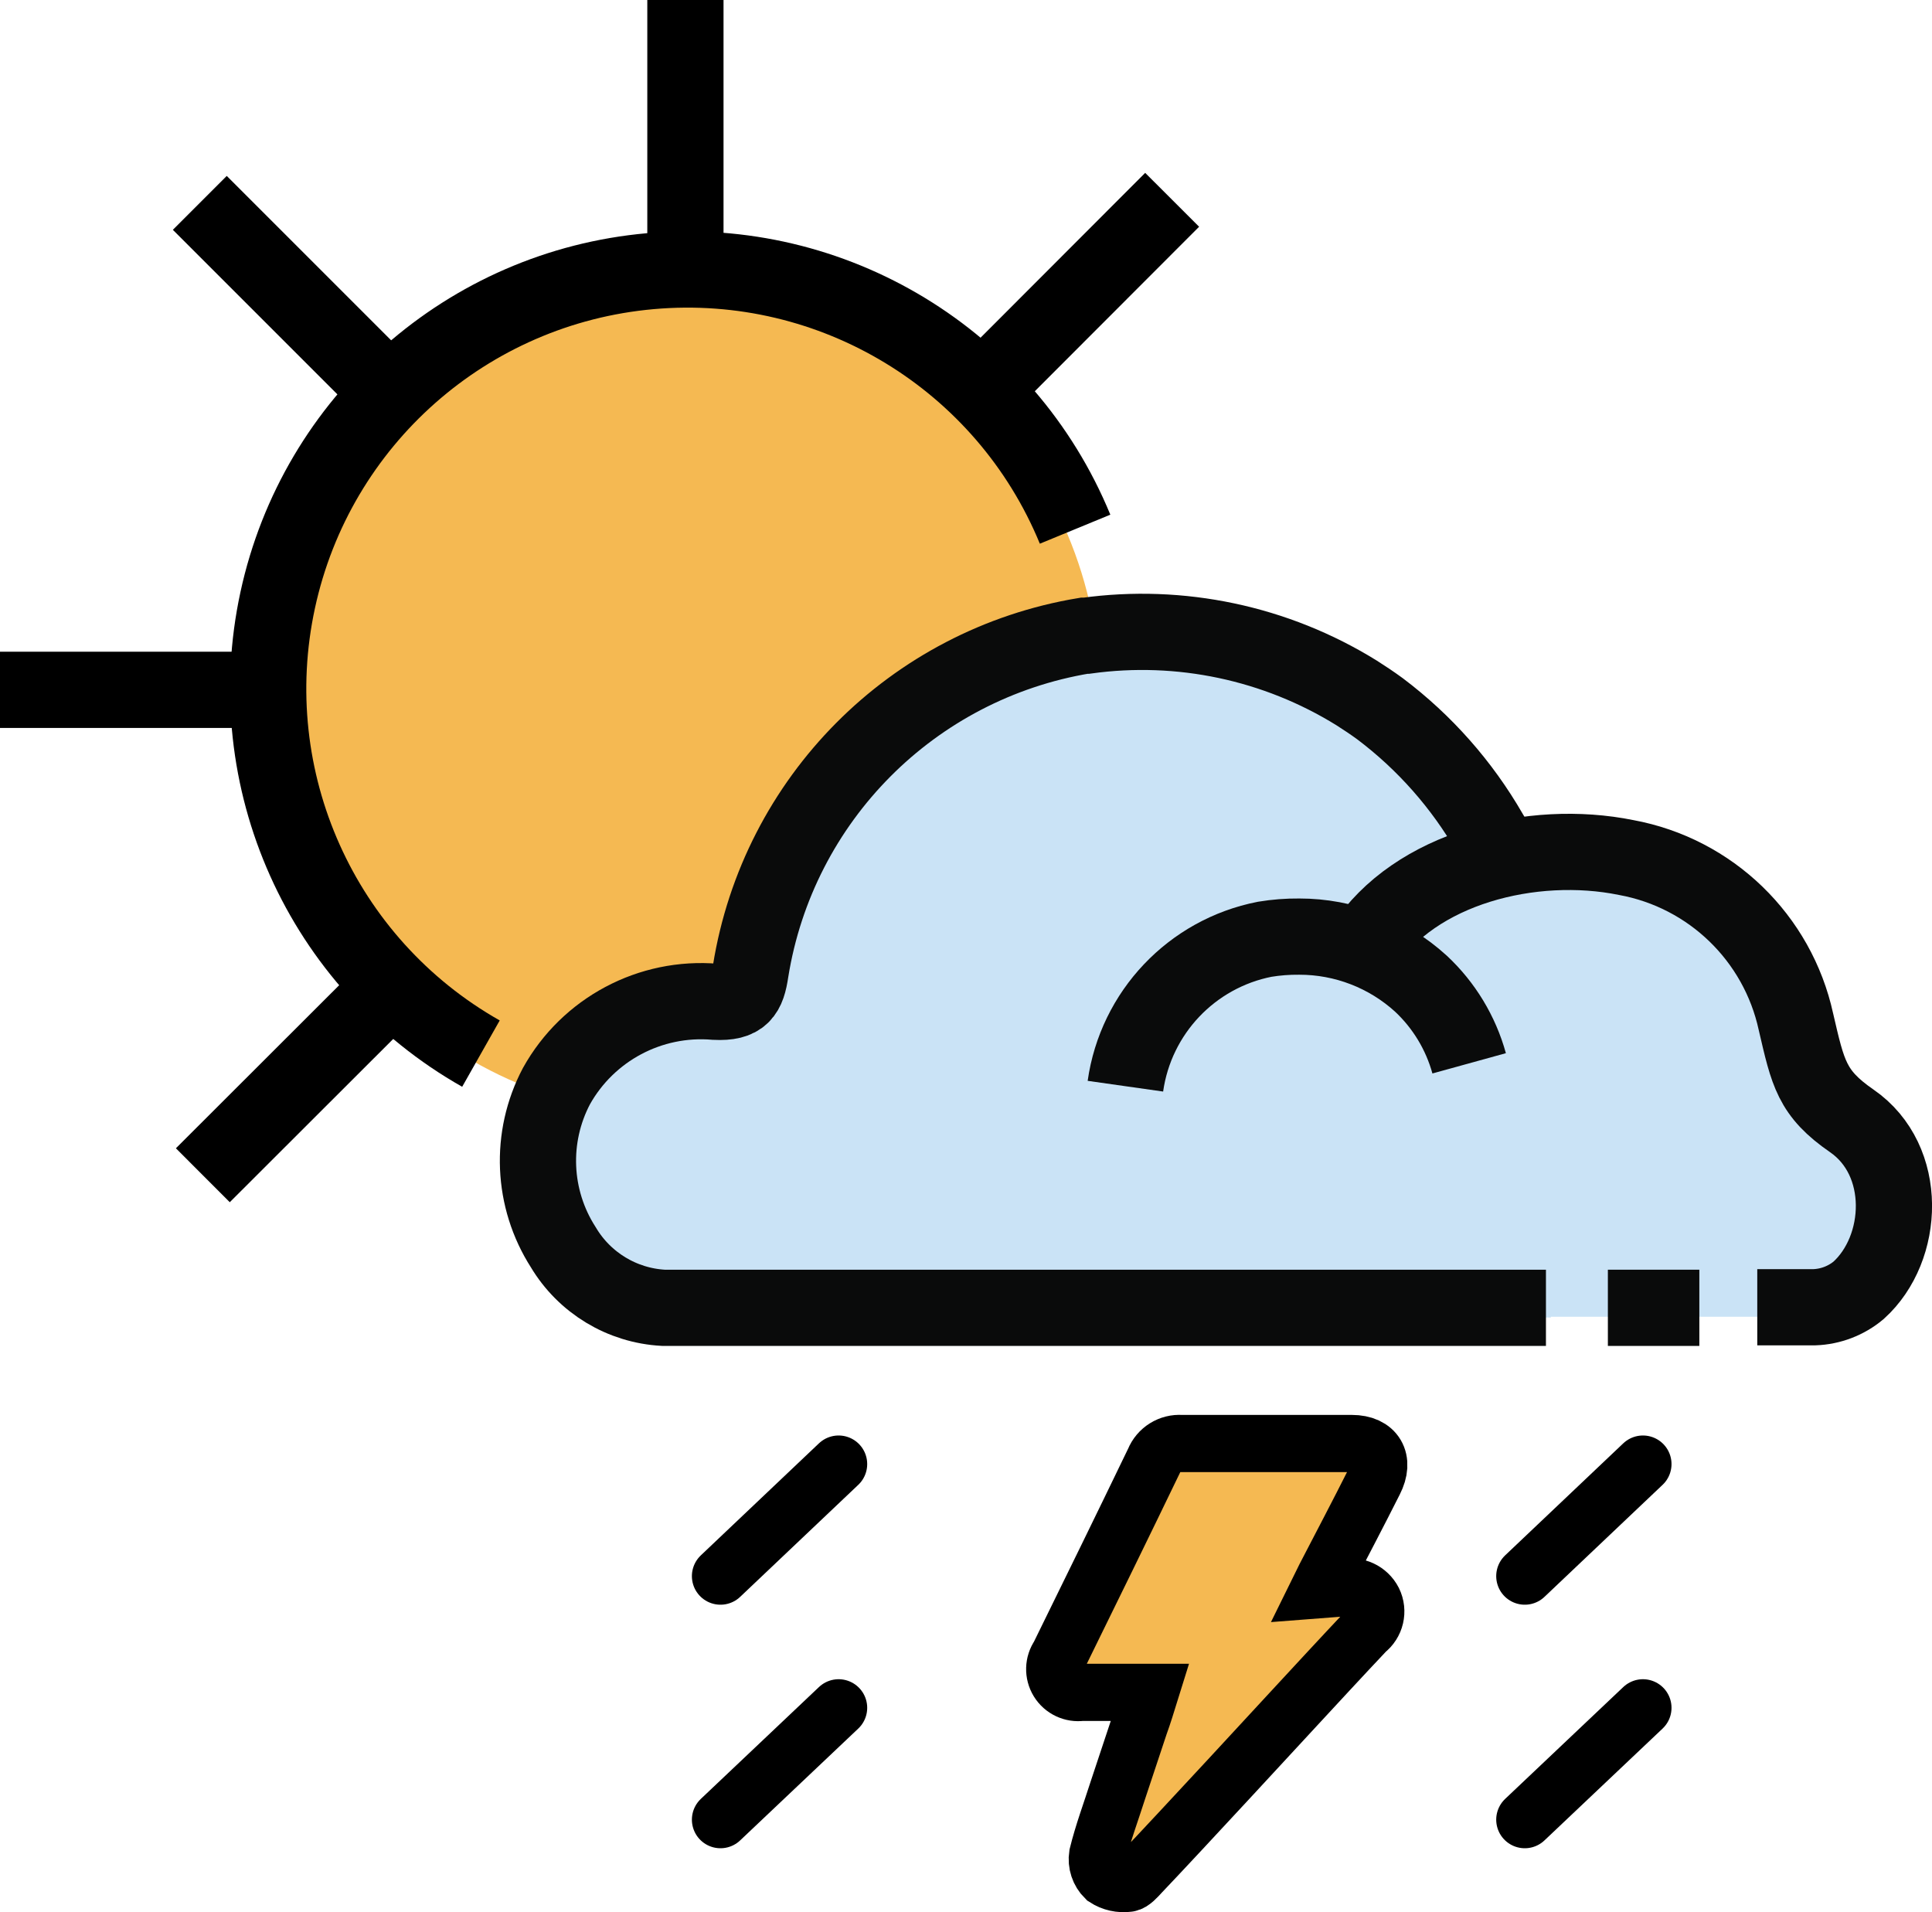
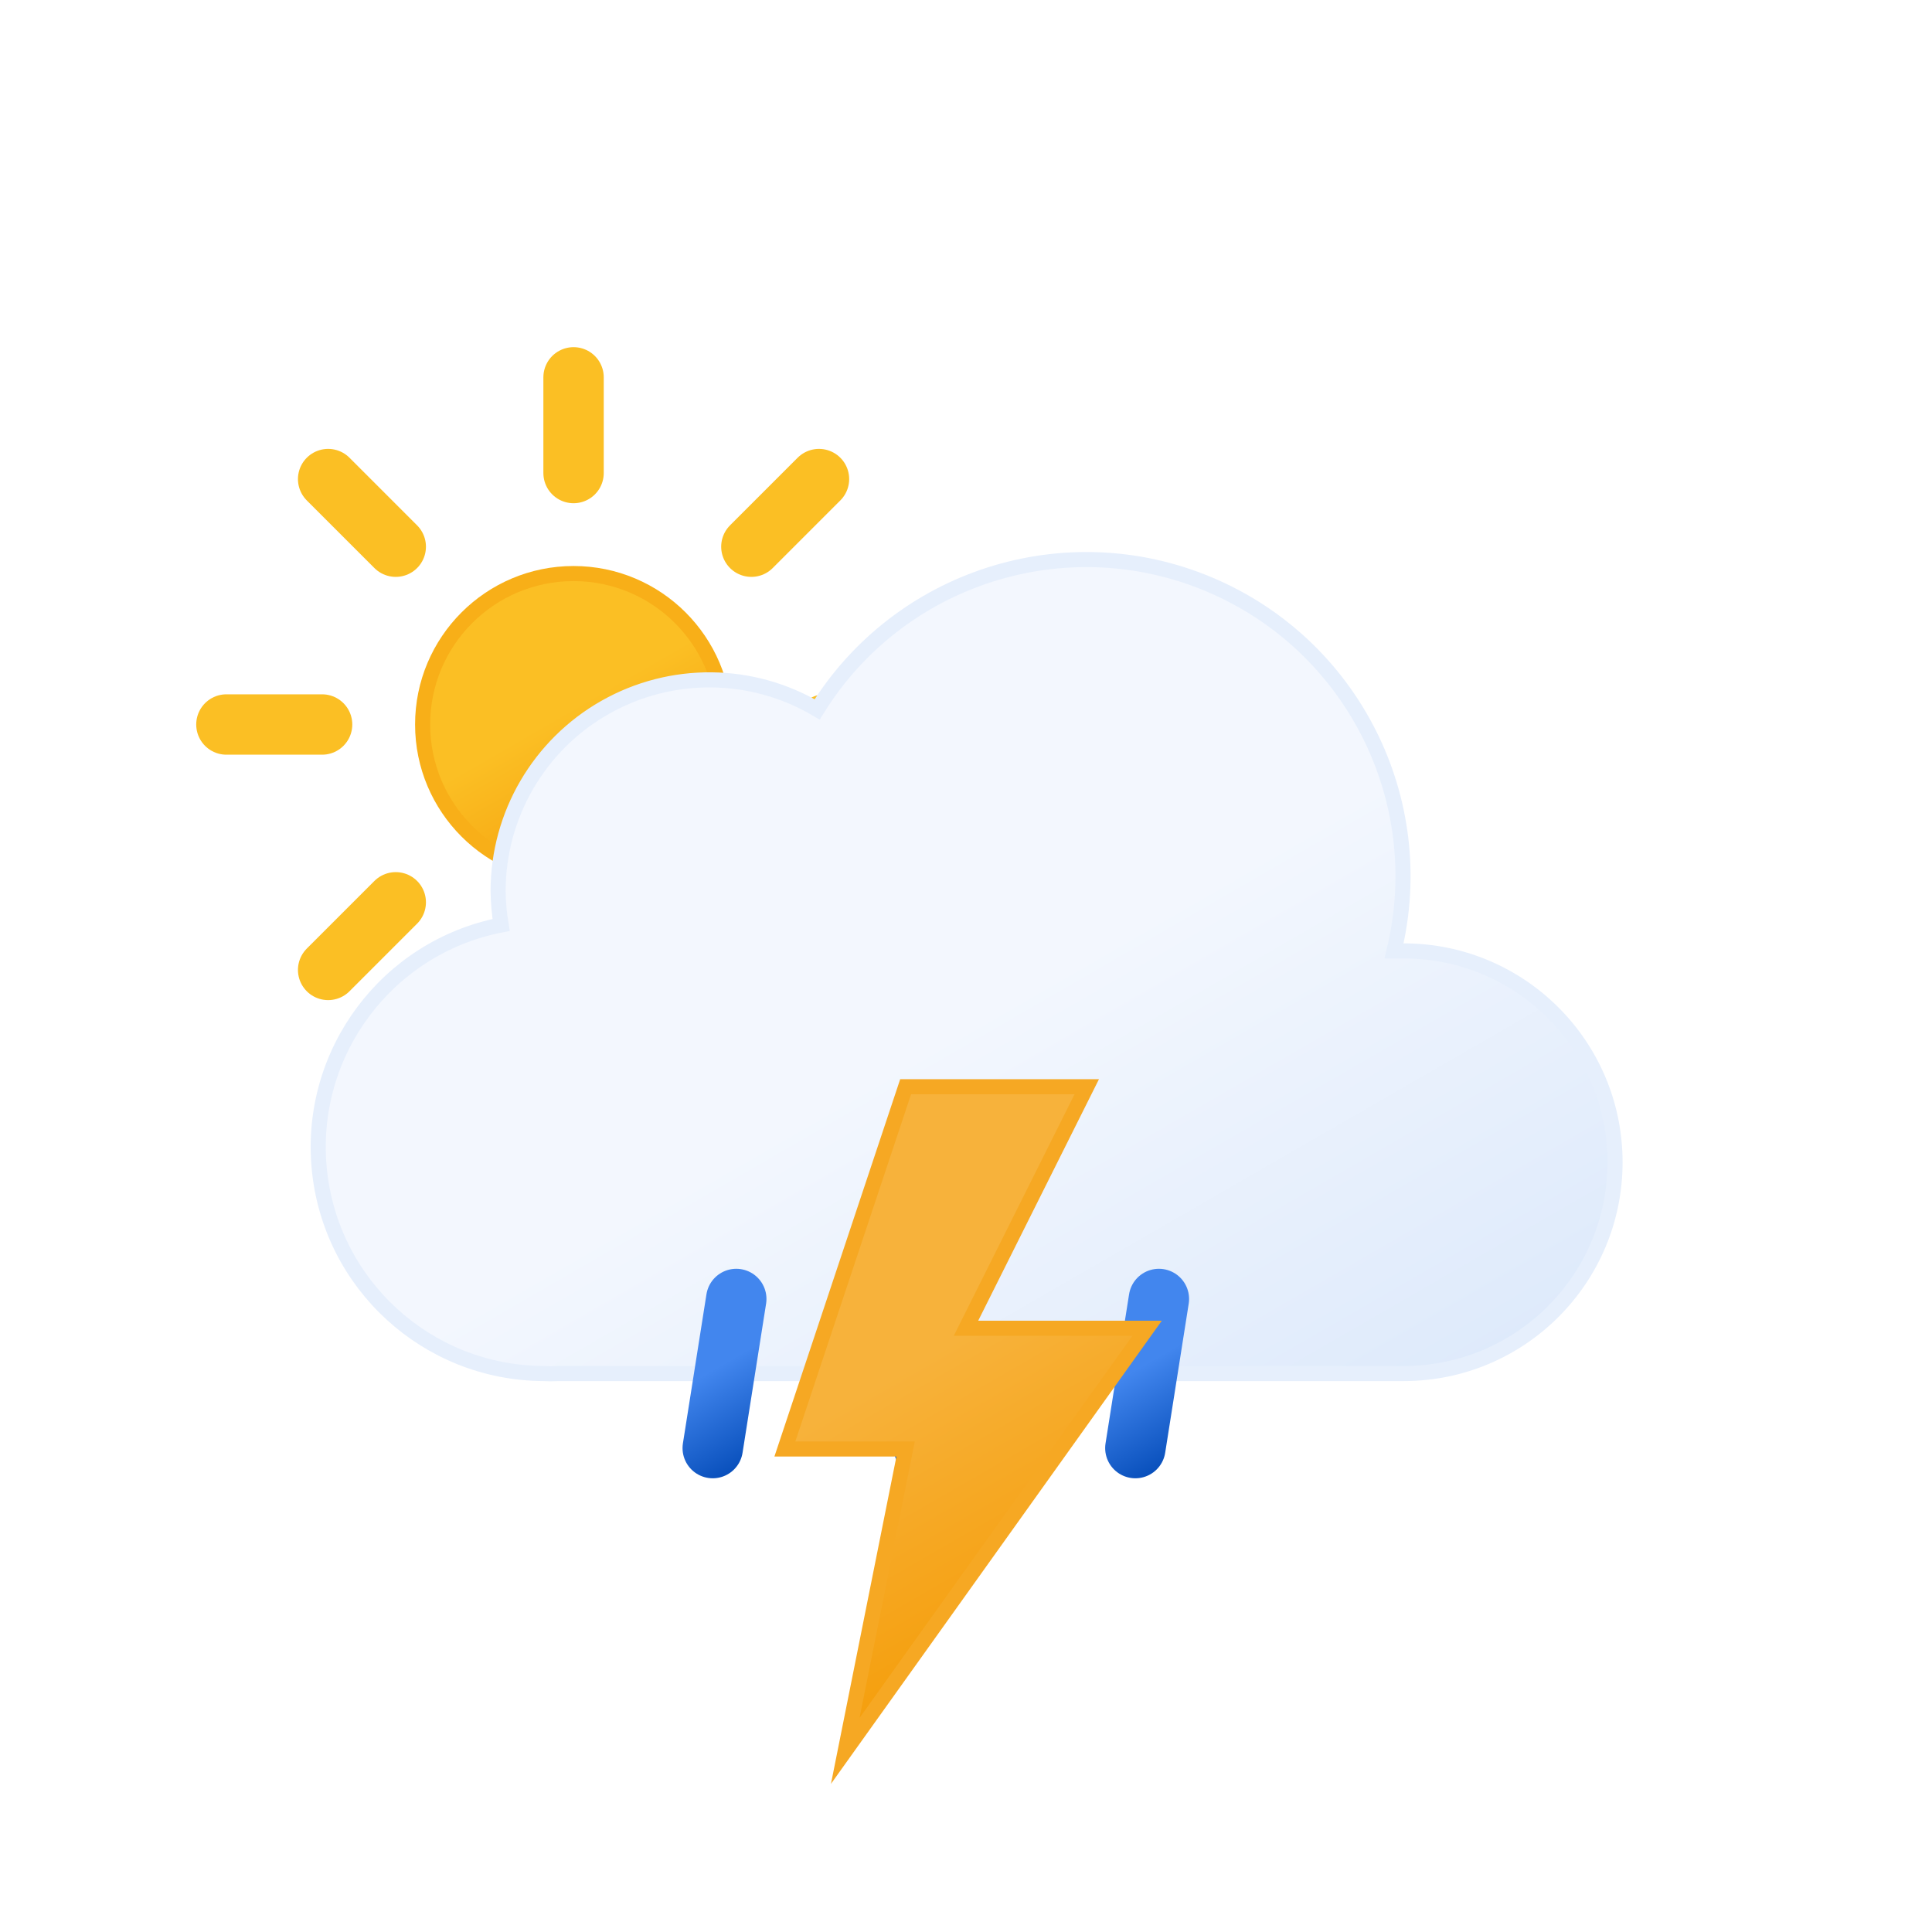
- <svg xmlns="http://www.w3.org/2000/svg" viewBox="0 0 101.39 100.33">
+ <svg xmlns="http://www.w3.org/2000/svg" xmlns:xlink="http://www.w3.org/1999/xlink" viewBox="0 0 64 64">
  <defs>
-     <style>.cls-1{fill:#f5b952;}.cls-2{fill:#cae3f6;}.cls-3,.cls-4,.cls-5,.cls-6,.cls-7{fill:none;stroke-miterlimit:10;}.cls-3,.cls-4,.cls-5,.cls-6{stroke:#000;}.cls-3,.cls-4{stroke-width:3px;}.cls-4{stroke-linecap:round;}.cls-5,.cls-6,.cls-7{stroke-width:4px;}.cls-6{stroke-linecap:square;}.cls-7{stroke:#0a0b0b;}</style>
+     <linearGradient id="a" x1="16.5" y1="19.67" x2="21.5" y2="28.33" gradientUnits="userSpaceOnUse">
+       <stop offset="0" stop-color="#fbbf24" />
+       <stop offset="0.45" stop-color="#fbbf24" />
+       <stop offset="1" stop-color="#f59e0b" />
+     </linearGradient>
+     <linearGradient id="b" x1="22.56" y1="21.96" x2="39.2" y2="50.8" gradientUnits="userSpaceOnUse">
+       <stop offset="0" stop-color="#f3f7fe" />
+       <stop offset="0.45" stop-color="#f3f7fe" />
+       <stop offset="1" stop-color="#deeafb" />
+     </linearGradient>
+     <linearGradient id="c" x1="22.53" y1="42.95" x2="25.47" y2="48.05" gradientUnits="userSpaceOnUse">
+       <stop offset="0" stop-color="#4286ee" />
+       <stop offset="0.45" stop-color="#4286ee" />
+       <stop offset="1" stop-color="#0950bc" />
+     </linearGradient>
+     <linearGradient id="d" x1="29.53" y1="42.95" x2="32.47" y2="48.05" xlink:href="#c" />
+     <linearGradient id="e" x1="36.53" y1="42.95" x2="39.47" y2="48.05" xlink:href="#c" />
+     <linearGradient id="f" x1="26.74" y1="37.88" x2="35.76" y2="53.52" gradientUnits="userSpaceOnUse">
+       <stop offset="0" stop-color="#f7b23b" />
+       <stop offset="0.45" stop-color="#f7b23b" />
+       <stop offset="1" stop-color="#f59e0b" />
+     </linearGradient>
  </defs>
-   <g id="Layer_2" data-name="Layer 2">
-     <g id="Layer_1-2" data-name="Layer 1">
-       <path class="cls-1" d="M59.25,98.43c1.92-2,7.83-8.42,7.83-8.42h0c1.36-1.47,2.67-2.89,4-4.3a1.29,1.29,0,0,0,.39-1.57A1.34,1.34,0,0,0,70,83.45c-.43,0-.86.07-1.38.11.14-.28.23-.48.33-.67l2.59-5c.58-1.13.06-2-1.18-2-3,0-6,0-8.95,0a1.41,1.41,0,0,0-1.42.89c-1.66,3.41-3.33,6.83-5,10.24A1.24,1.24,0,0,0,56.17,89h3.6c-.19.61-.35,1.17-.56,1.72L58.11,94c-.4,1.22-.82,2.34-1.1,3.48a1.44,1.44,0,0,0,.34,1.17,1.77,1.77,0,0,0,1.2.27C58.8,98.94,59.05,98.65,59.25,98.43Z" />
-       <path class="cls-1" d="M35.74,14.58a22,22,0,1,0,22,22A22,22,0,0,0,35.74,14.58Z" />
-       <path class="cls-2" d="M81.39,69.14H35a6.57,6.57,0,0,1-5.27-3.24,8.54,8.54,0,0,1,8-13.12c1.4.07,1.69-.45,1.86-1.63A21.44,21.44,0,0,1,57.12,33.3l.11,0a21,21,0,0,1,14.2,3.06c.42.25.83.54,1.25.85a22.12,22.12,0,0,1,5.75,6.61L79.1,45" />
-       <path class="cls-2" d="M59.29,57.27a9.25,9.25,0,0,1,7.32-7.84,10.54,10.54,0,0,1,1.81-.14,9.41,9.41,0,0,1,6.4,2.51,9.11,9.11,0,0,1,2.53,4.3" />
-       <path class="cls-2" d="M71.81,49.87c2.69-4.2,8.86-5.74,13.79-4.71a11.26,11.26,0,0,1,8.92,8.75c.63,2.76.83,3.81,2.93,5.29,3,2.1,2.78,6.8.36,9a3.78,3.78,0,0,1-2.32.9h-16" />
-       <line class="cls-2" x1="84.64" y1="69.13" x2="89.44" y2="69.13" />
-       <path class="cls-3" d="M59.87,98.3c1.91-2,7.83-8.42,7.83-8.42h0c1.36-1.47,2.67-2.89,4-4.3A1.28,1.28,0,0,0,72.07,84a1.33,1.33,0,0,0-1.48-.69c-.43.05-.87.07-1.38.11l.33-.67c.86-1.66,1.73-3.31,2.58-5,.58-1.13.07-2-1.18-2-3,0-6,0-8.94,0a1.43,1.43,0,0,0-1.43.89c-1.65,3.42-3.32,6.83-5,10.25a1.23,1.23,0,0,0,1.18,1.92h3.61c-.19.61-.36,1.17-.56,1.72l-1.11,3.34c-.39,1.22-.81,2.34-1.09,3.48A1.4,1.4,0,0,0,58,98.56a1.79,1.79,0,0,0,1.21.27C59.41,98.81,59.67,98.52,59.87,98.3Z" />
-       <line class="cls-4" x1="86.22" y1="89.62" x2="80.02" y2="95.49" />
-       <line class="cls-4" x1="44.01" y1="89.62" x2="37.81" y2="95.49" />
-       <line class="cls-4" x1="86.22" y1="76.83" x2="80.02" y2="82.71" />
-       <line class="cls-4" x1="44.01" y1="76.83" x2="37.81" y2="82.71" />
-       <path class="cls-5" d="M56.42,27.77A22,22,0,1,0,25.24,55.29" />
-       <line class="cls-6" x1="35.97" y1="14.01" x2="35.97" y2="2" />
-       <line class="cls-6" x1="14.01" y1="36.2" x2="2" y2="36.2" />
-       <line class="cls-6" x1="20.4" y1="20.56" x2="11.9" y2="12.06" />
-       <line class="cls-6" x1="51.61" y1="20.4" x2="60.1" y2="11.9" />
-       <line class="cls-6" x1="20.56" y1="51.77" x2="12.06" y2="60.26" />
-       <path class="cls-7" d="M81.13,68.63H34.82a6.53,6.53,0,0,1-5.26-3.18A8.4,8.4,0,0,1,29.2,57a8.69,8.69,0,0,1,8.33-4.43c1.4.07,1.69-.44,1.86-1.6A21.26,21.26,0,0,1,56.9,33.36l.11,0a21.37,21.37,0,0,1,14.18,3c.41.26.83.54,1.24.84a21.74,21.74,0,0,1,5.75,6.51l.67,1.13" />
-       <path class="cls-7" d="M59.06,57a9.17,9.17,0,0,1,7.31-7.71,10.54,10.54,0,0,1,1.81-.14,9.47,9.47,0,0,1,6.39,2.47A9,9,0,0,1,77.1,55.8" />
-       <path class="cls-7" d="M71.57,49.67C74.25,45.54,80.41,44,85.34,45a11.19,11.19,0,0,1,8.91,8.62c.63,2.71.83,3.75,2.93,5.2,3,2.07,2.78,6.7.36,8.89a3.83,3.83,0,0,1-2.32.89h-3" />
-       <line class="cls-7" x1="84.38" y1="68.63" x2="89.18" y2="68.63" />
-     </g>
-   </g>
+   <circle cx="19" cy="24" r="5" stroke="#f8af18" stroke-miterlimit="10" stroke-width="0.5" fill="url(#a)" />
+   <path d="M19,15.67V12.5m0,23V32.33m5.89-14.22,2.24-2.24M10.87,32.13l2.24-2.24m0-11.78-2.24-2.24M27.13,32.13l-2.24-2.24M7.5,24h3.17M30.5,24H27.33" fill="none" stroke="#fbbf24" stroke-linecap="round" stroke-miterlimit="10" stroke-width="2">
+     <animateTransform attributeName="transform" type="rotate" values="0 19 24; 360 19 24" dur="45s" repeatCount="indefinite" />
+   </path>
+   <path d="M46.5,31.5l-.32,0a10.49,10.49,0,0,0-19.11-8,7,7,0,0,0-10.57,6,7.21,7.21,0,0,0,.1,1.14A7.5,7.5,0,0,0,18,45.5a4.19,4.19,0,0,0,.5,0v0h28a7,7,0,0,0,0-14Z" stroke="#e6effc" stroke-miterlimit="10" stroke-width="0.5" fill="url(#b)" />
+   <line x1="24.39" y1="43.03" x2="23.61" y2="47.97" fill="none" stroke-linecap="round" stroke-miterlimit="10" stroke-width="2" stroke="url(#c)">
+     <animateTransform attributeName="transform" type="translate" values="1 -5; -2 10" dur="0.7s" repeatCount="indefinite" />
+     <animate attributeName="opacity" values="0;1;1;0" dur="0.7s" repeatCount="indefinite" />
+   </line>
+   <line x1="31.39" y1="43.03" x2="30.61" y2="47.97" fill="none" stroke-linecap="round" stroke-miterlimit="10" stroke-width="2" stroke="url(#d)">
+     <animateTransform attributeName="transform" begin="-0.4s" type="translate" values="1 -5; -2 10" dur="0.7s" repeatCount="indefinite" />
+     <animate attributeName="opacity" begin="-0.4s" values="0;1;1;0" dur="0.7s" repeatCount="indefinite" />
+   </line>
+   <line x1="38.39" y1="43.03" x2="37.61" y2="47.97" fill="none" stroke-linecap="round" stroke-miterlimit="10" stroke-width="2" stroke="url(#e)">
+     <animateTransform attributeName="transform" begin="-0.2s" type="translate" values="1 -5; -2 10" dur="0.7s" repeatCount="indefinite" />
+     <animate attributeName="opacity" begin="-0.2s" values="0;1;1;0" dur="0.7s" repeatCount="indefinite" />
+   </line>
+   <polygon points="30 36 26 48 30 48 28 58 38 44 32 44 36 36 30 36" stroke="#f6a823" stroke-miterlimit="10" stroke-width="0.5" fill="url(#f)">
+     <animate attributeName="opacity" values="1; 1; 1; 1; 1; 1; 0.1; 1; 0.1; 1; 1; 0.1; 1; 0.1; 1" dur="2s" repeatCount="indefinite" />
+   </polygon>
</svg>
